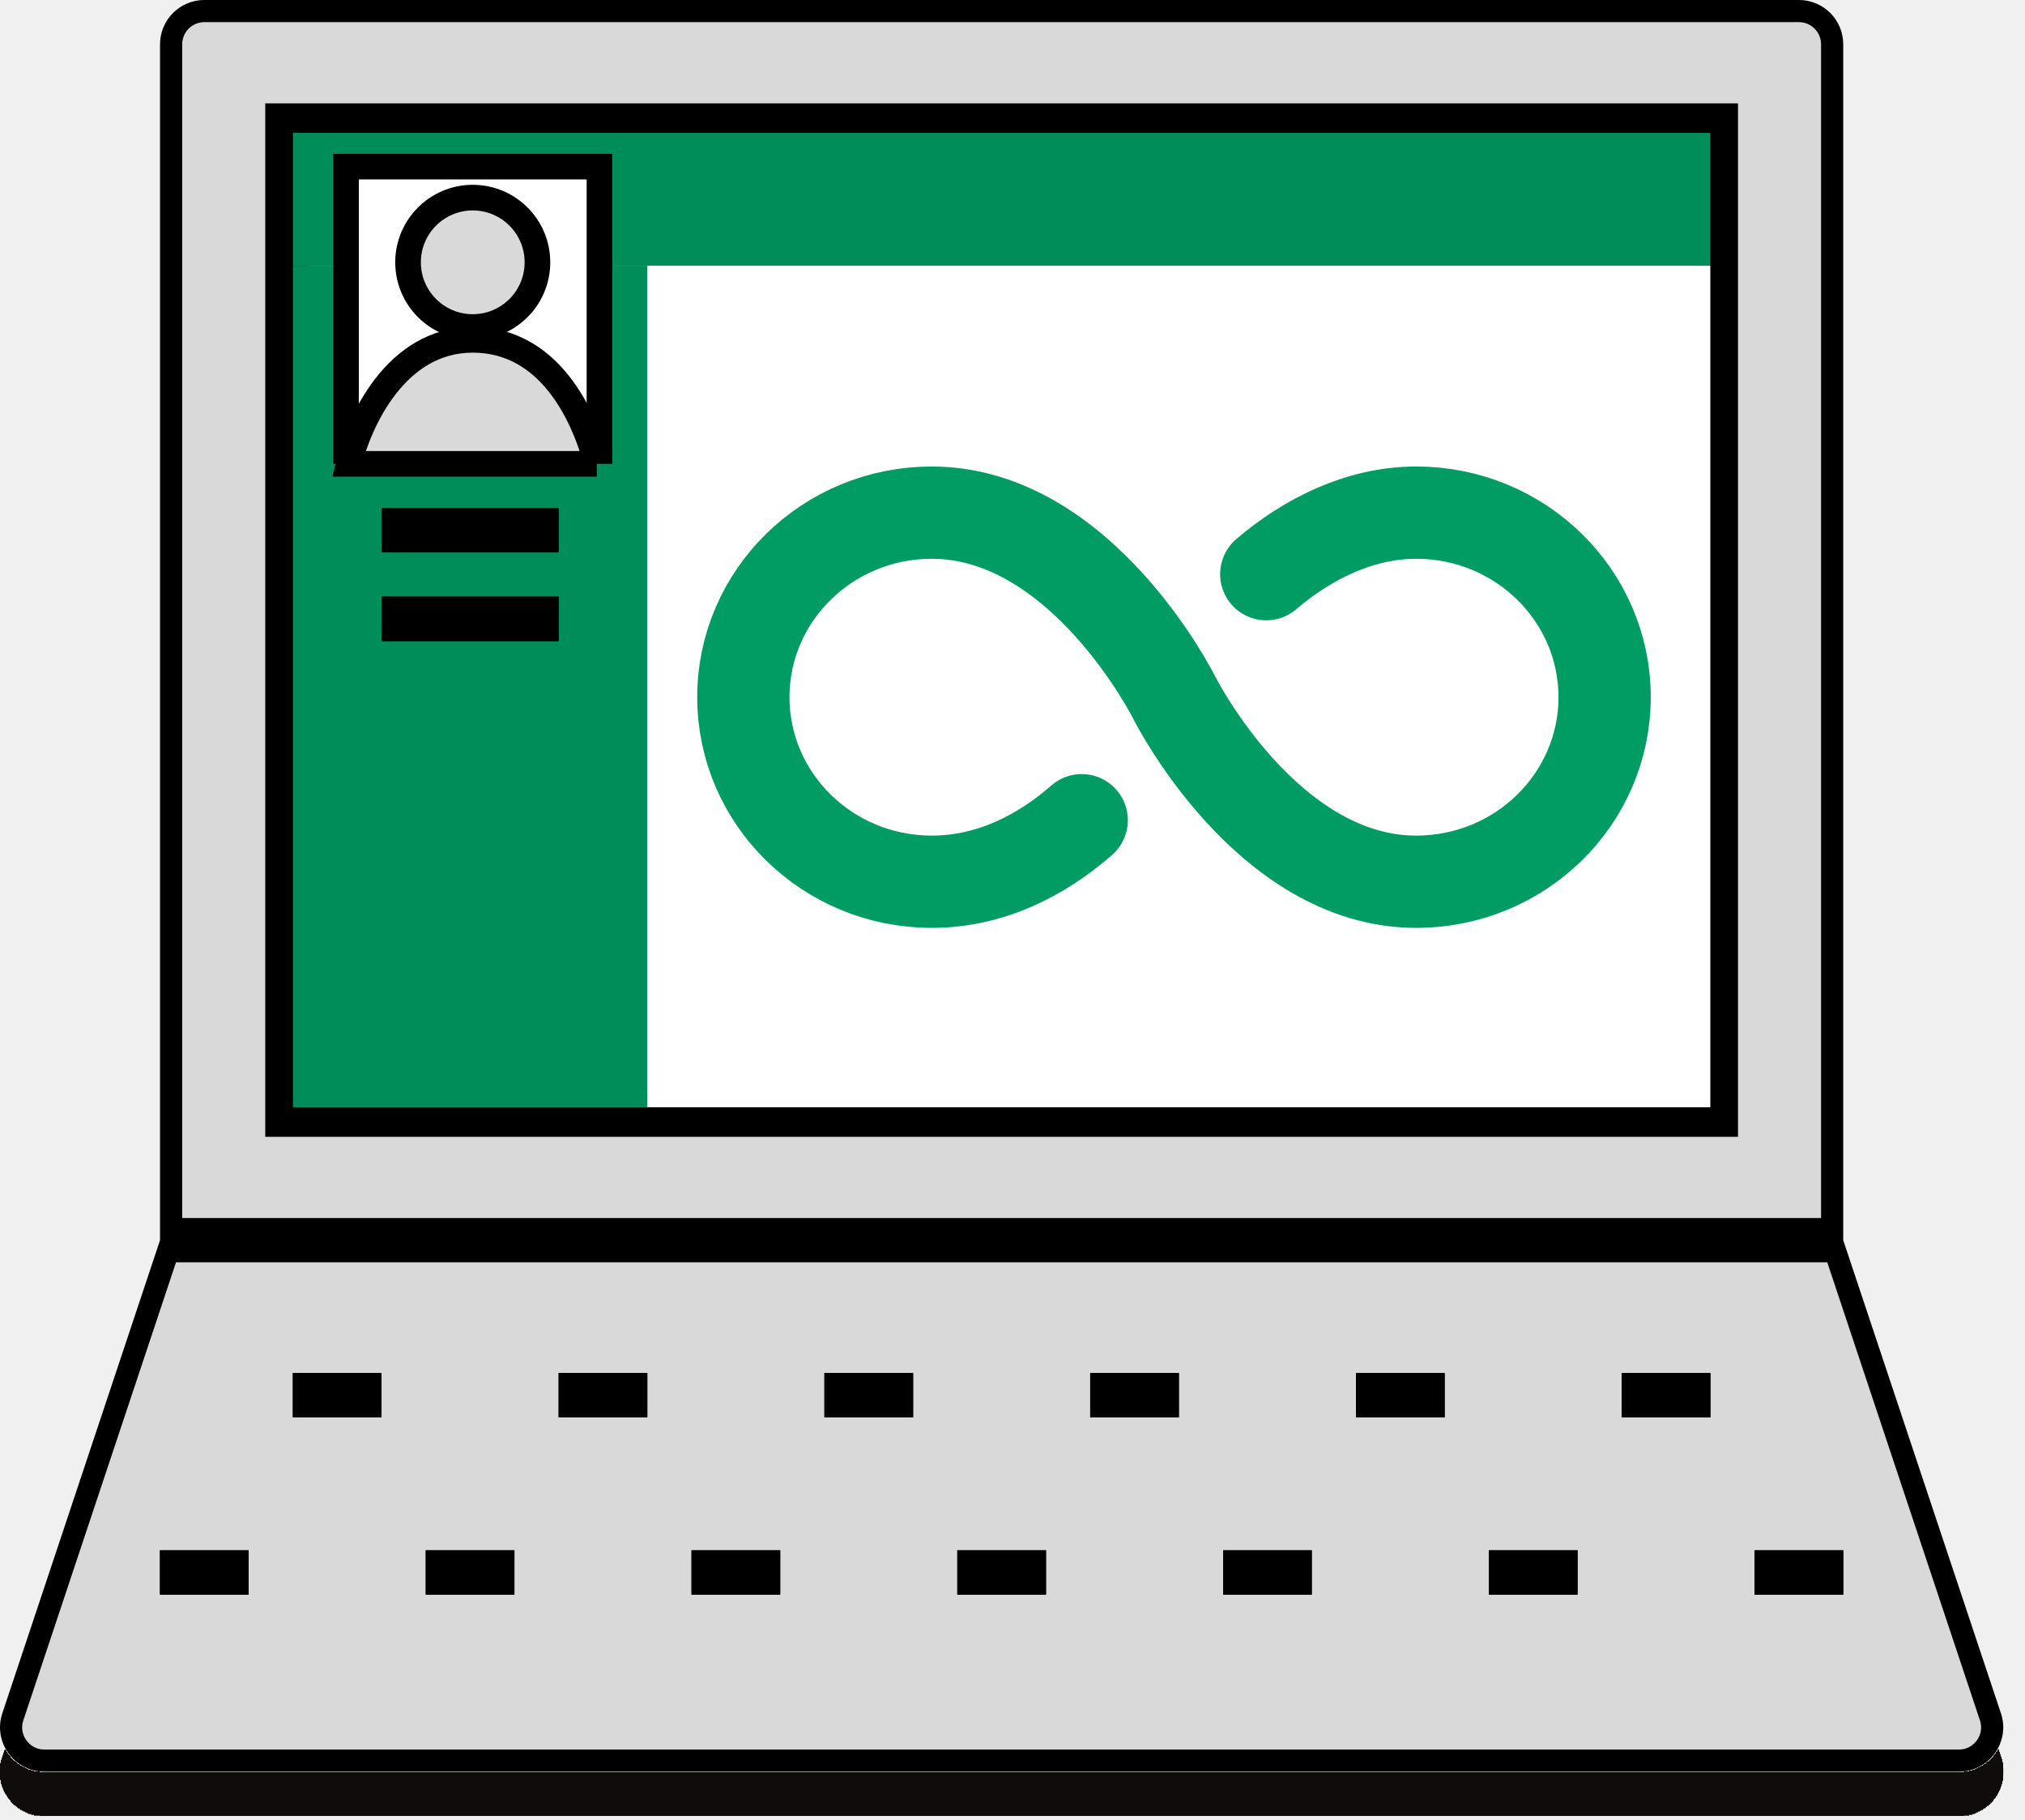
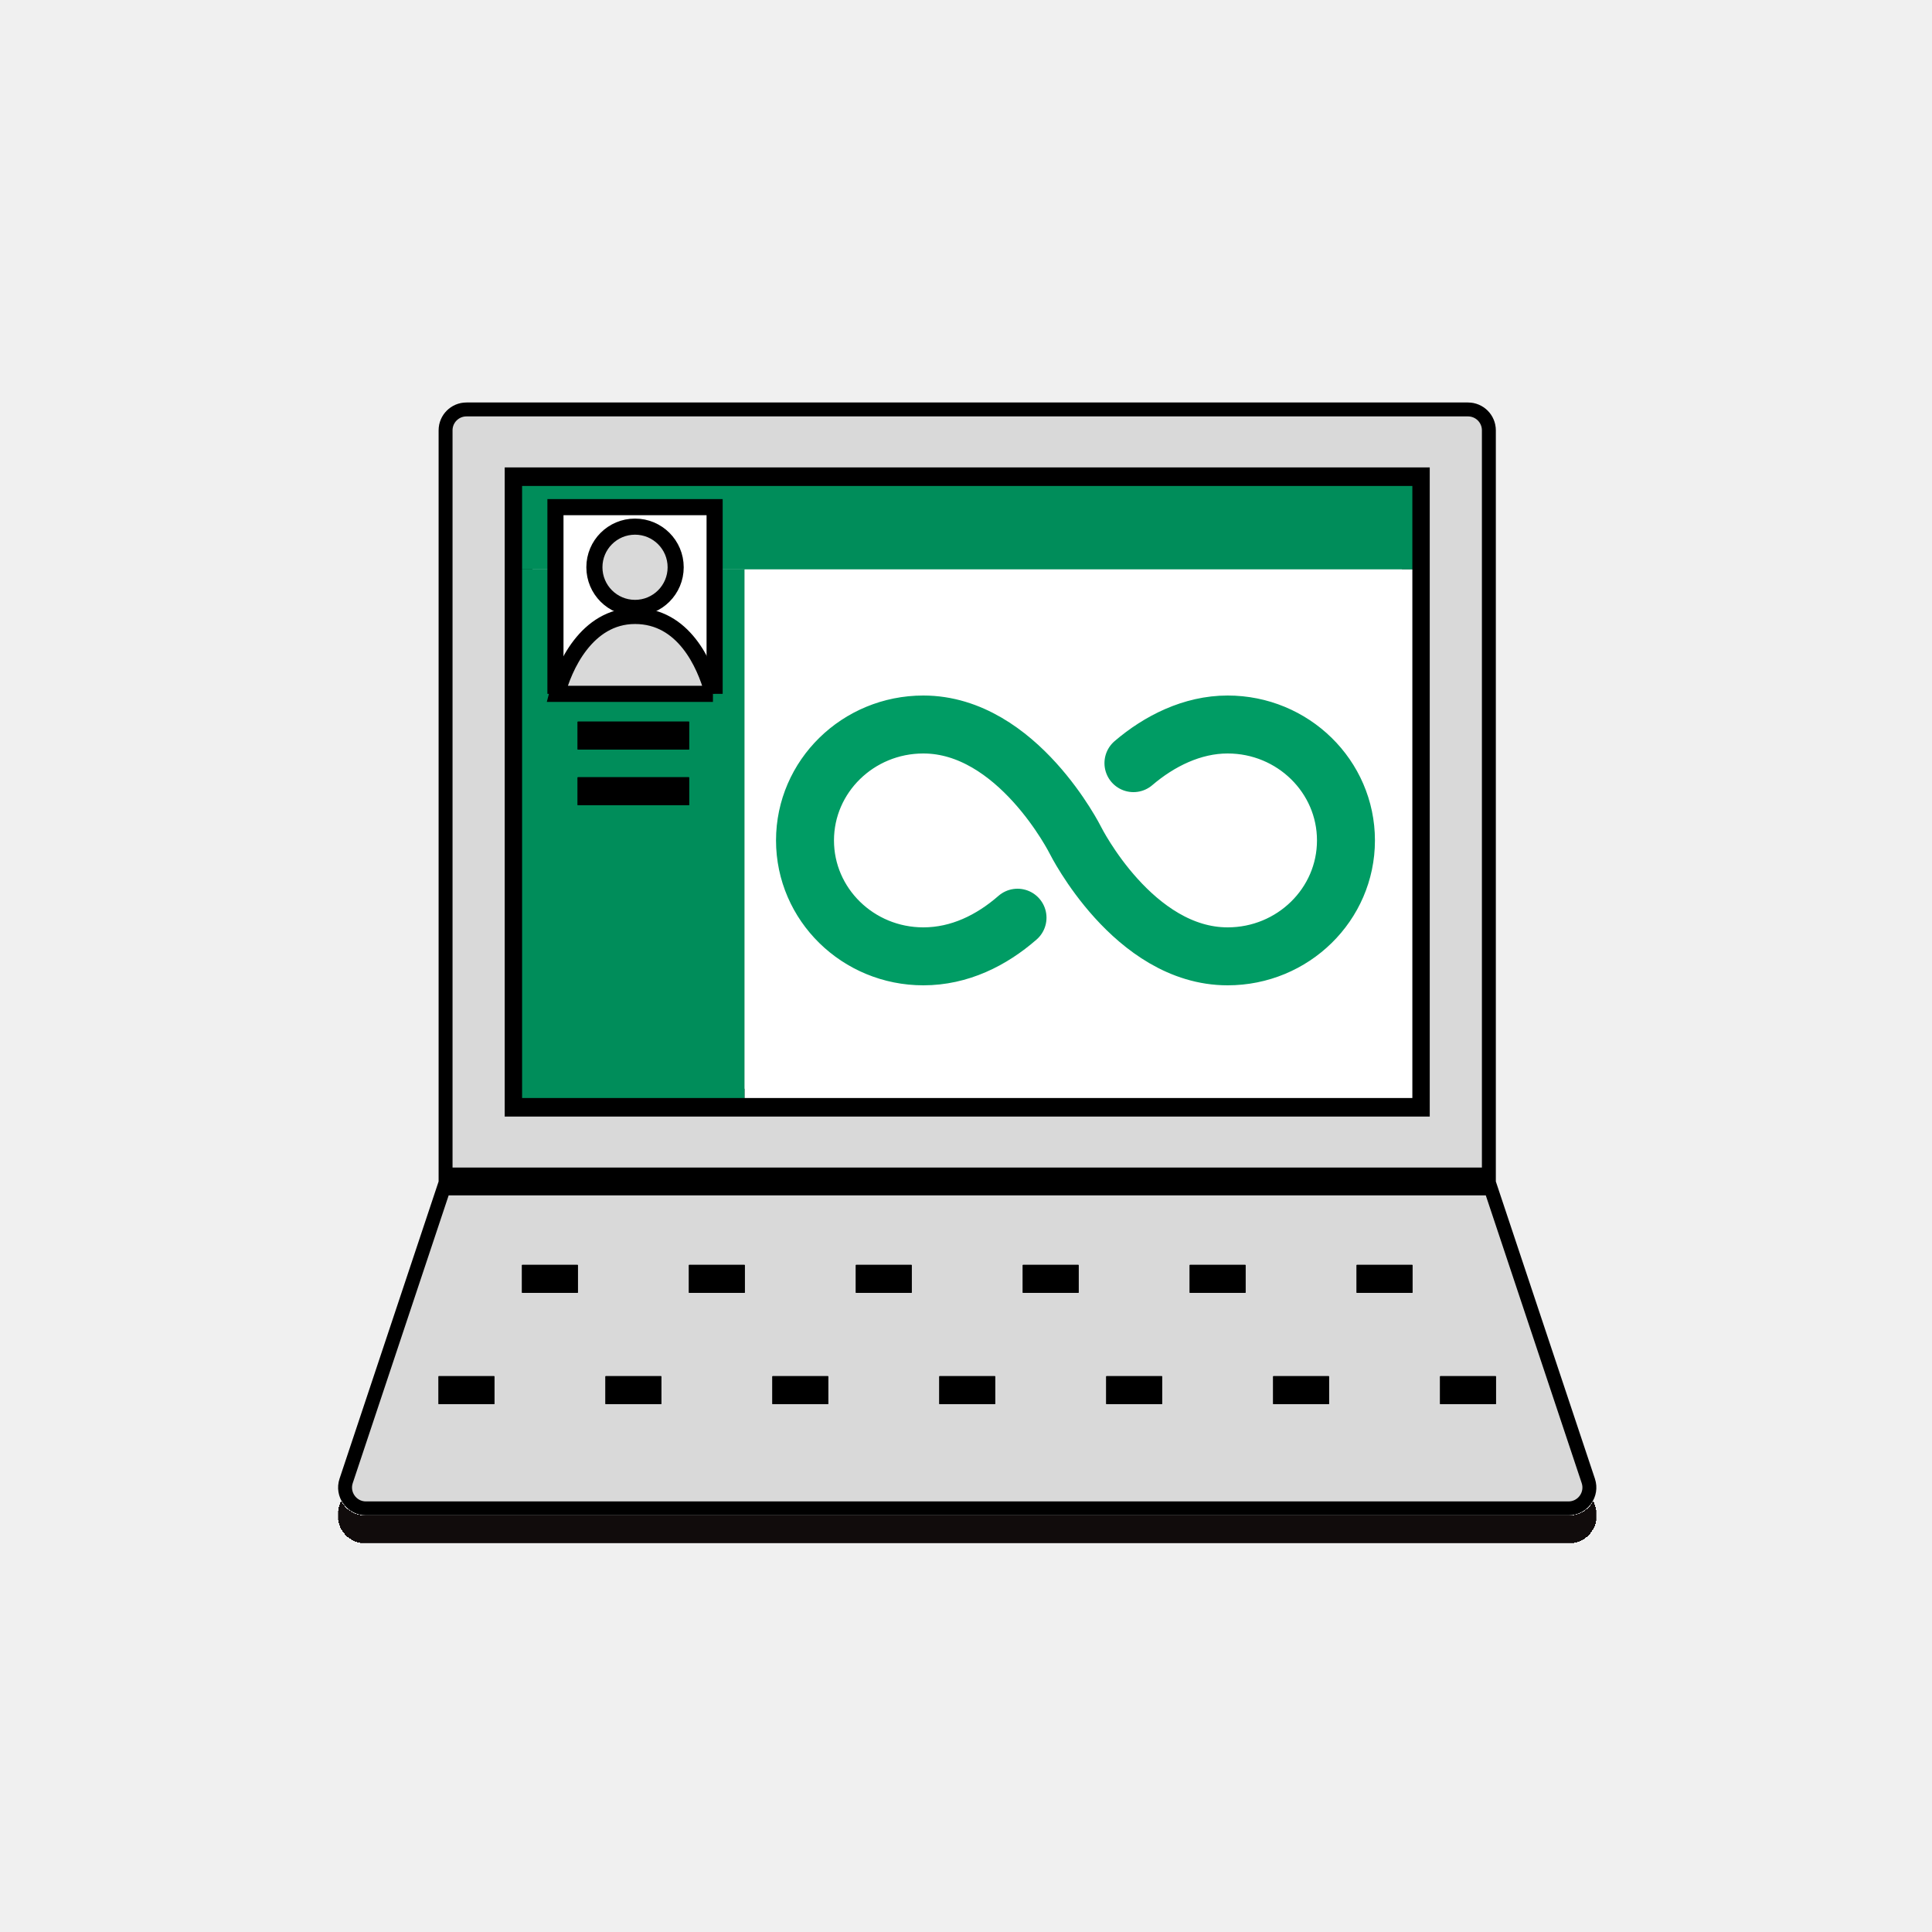
- <svg xmlns="http://www.w3.org/2000/svg" width="79" height="71" viewBox="0 0 79 71" fill="none">
-   <g filter="url(#filter0_d_412_801)">
-     <path d="M6.244 1.728C6.244 0.774 7.018 0 7.972 0H70.18C71.134 0 71.908 0.774 71.908 1.728V48.384H6.244V1.728Z" fill="#D9D9D9" />
-     <path d="M6.244 48.384H71.908L78.062 66.846C78.435 67.965 77.602 69.12 76.422 69.12H1.729C0.55 69.12 -0.283 67.965 0.09 66.846L6.244 48.384Z" fill="#D9D9D9" />
-     <path d="M71.476 47.952H6.676V1.728C6.676 1.012 7.256 0.432 7.972 0.432H70.18C70.896 0.432 71.476 1.012 71.476 1.728V47.952ZM6.555 48.816H71.597L77.652 66.982C77.932 67.821 77.307 68.688 76.422 68.688H1.729C0.845 68.688 0.22 67.821 0.5 66.982L6.555 48.816Z" stroke="black" stroke-width="0.864" />
+ <svg xmlns="http://www.w3.org/2000/svg" width="120" height="120" viewBox="0 0 120 120" fill="none">
+   <g filter="url(#filter0_d_452_494)">
+     <path d="M27.244 26.728C27.244 25.774 28.017 25 28.972 25H91.18C92.134 25 92.908 25.774 92.908 26.728V73.384H27.244V26.728Z" fill="#D9D9D9" />
+     <path d="M27.244 73.384H92.908L99.062 91.846C99.435 92.965 98.602 94.12 97.422 94.12H22.729C21.55 94.12 20.717 92.965 21.09 91.846L27.244 73.384Z" fill="#D9D9D9" />
+     <path d="M92.476 72.952H27.676V26.728C27.676 26.012 28.256 25.432 28.972 25.432H91.18C91.896 25.432 92.476 26.012 92.476 26.728V72.952ZM27.555 73.816H92.597L98.652 91.982C98.932 92.821 98.307 93.688 97.422 93.688H22.729C21.845 93.688 21.22 92.821 21.5 91.982L27.555 73.816Z" stroke="black" stroke-width="0.864" />
  </g>
-   <rect x="11.428" y="53.568" width="3.456" height="1.728" fill="black" />
-   <rect x="11.428" y="53.568" width="3.456" height="1.728" fill="black" />
-   <rect x="11.428" y="53.568" width="3.456" height="1.728" fill="black" />
-   <rect x="21.796" y="53.568" width="3.456" height="1.728" fill="black" />
-   <rect x="21.796" y="53.568" width="3.456" height="1.728" fill="black" />
-   <rect x="21.796" y="53.568" width="3.456" height="1.728" fill="black" />
-   <rect x="32.164" y="53.568" width="3.456" height="1.728" fill="black" />
-   <rect x="32.164" y="53.568" width="3.456" height="1.728" fill="black" />
-   <rect x="32.164" y="53.568" width="3.456" height="1.728" fill="black" />
-   <rect x="42.532" y="53.568" width="3.456" height="1.728" fill="black" />
-   <rect x="42.532" y="53.568" width="3.456" height="1.728" fill="black" />
-   <rect x="42.532" y="53.568" width="3.456" height="1.728" fill="black" />
-   <rect x="52.9" y="53.568" width="3.456" height="1.728" fill="black" />
-   <rect x="52.9" y="53.568" width="3.456" height="1.728" fill="black" />
-   <rect x="52.9" y="53.568" width="3.456" height="1.728" fill="black" />
-   <rect x="63.268" y="53.568" width="3.456" height="1.728" fill="black" />
-   <rect x="63.268" y="53.568" width="3.456" height="1.728" fill="black" />
-   <rect x="63.268" y="53.568" width="3.456" height="1.728" fill="black" />
-   <rect x="6.244" y="60.48" width="3.456" height="1.728" fill="black" />
-   <rect x="6.244" y="60.48" width="3.456" height="1.728" fill="black" />
-   <rect x="6.244" y="60.48" width="3.456" height="1.728" fill="black" />
-   <rect x="16.612" y="60.48" width="3.456" height="1.728" fill="black" />
-   <rect x="16.612" y="60.48" width="3.456" height="1.728" fill="black" />
-   <rect x="16.612" y="60.48" width="3.456" height="1.728" fill="black" />
-   <rect x="26.98" y="60.48" width="3.456" height="1.728" fill="black" />
-   <rect x="26.98" y="60.48" width="3.456" height="1.728" fill="black" />
-   <rect x="26.98" y="60.48" width="3.456" height="1.728" fill="black" />
-   <rect x="37.348" y="60.48" width="3.456" height="1.728" fill="black" />
-   <rect x="37.348" y="60.48" width="3.456" height="1.728" fill="black" />
-   <rect x="37.348" y="60.48" width="3.456" height="1.728" fill="black" />
-   <rect x="47.716" y="60.48" width="3.456" height="1.728" fill="black" />
-   <rect x="47.716" y="60.48" width="3.456" height="1.728" fill="black" />
-   <rect x="47.716" y="60.48" width="3.456" height="1.728" fill="black" />
-   <rect x="58.084" y="60.48" width="3.456" height="1.728" fill="black" />
-   <rect x="58.084" y="60.48" width="3.456" height="1.728" fill="black" />
-   <rect x="58.084" y="60.48" width="3.456" height="1.728" fill="black" />
-   <rect x="68.452" y="60.48" width="3.456" height="1.728" fill="black" />
-   <rect x="68.452" y="60.48" width="3.456" height="1.728" fill="black" />
-   <rect x="68.452" y="60.48" width="3.456" height="1.728" fill="black" />
-   <path d="M11.212 4.896H66.94V43.488H11.212V4.896Z" fill="#D9D9D9" stroke="black" stroke-width="1.728" />
-   <rect width="1.728" height="1.728" transform="matrix(-1 0 0 1 64.9959 6.91193)" fill="black" />
-   <rect width="1.728" height="1.728" transform="matrix(-1 0 0 1 64.9959 6.91193)" fill="black" />
-   <rect width="1.728" height="1.728" transform="matrix(-1 0 0 1 64.9959 6.91193)" fill="black" />
-   <rect width="1.728" height="1.728" transform="matrix(-1 0 0 1 61.5399 6.91193)" fill="black" />
-   <rect width="1.728" height="1.728" transform="matrix(-1 0 0 1 61.5399 6.91193)" fill="black" />
-   <rect width="1.728" height="1.728" transform="matrix(-1 0 0 1 61.5399 6.91193)" fill="black" />
-   <rect width="1.728" height="1.728" transform="matrix(-1 0 0 1 58.084 6.91193)" fill="black" />
-   <rect width="1.728" height="1.728" transform="matrix(-1 0 0 1 58.084 6.91193)" fill="black" />
-   <rect width="1.728" height="1.728" transform="matrix(-1 0 0 1 58.084 6.91193)" fill="black" />
-   <rect x="11.428" y="5.184" width="55.296" height="5.184" fill="#008D5A" />
-   <rect x="11.687" y="10.627" width="13.306" height="32.314" fill="#008D5A" stroke="#008D5A" stroke-width="0.518" />
-   <rect x="25.511" y="10.627" width="40.954" height="32.314" fill="white" stroke="white" stroke-width="0.518" />
-   <rect x="13.5" y="6.5" width="9.886" height="11.096" fill="white" stroke="black" />
-   <path d="M13.605 18.096C14.008 16.483 15.419 13.258 18.443 13.258C21.467 13.258 22.77 16.263 23.235 17.922C23.252 17.982 23.267 18.04 23.282 18.096H13.605Z" fill="#D9D9D9" />
-   <path d="M23.282 18.096C23.267 18.04 23.252 17.982 23.235 17.922M23.282 18.096L23.235 17.922M23.282 18.096H13.605C14.008 16.483 15.419 13.258 18.443 13.258C21.467 13.258 22.77 16.263 23.235 17.922" stroke="black" />
-   <circle cx="18.443" cy="10.234" r="2.524" fill="#D9D9D9" stroke="black" />
-   <rect x="14.884" y="19.824" width="6.912" height="1.728" fill="black" />
-   <rect x="14.884" y="19.824" width="6.912" height="1.728" fill="black" />
-   <rect x="14.884" y="19.824" width="6.912" height="1.728" fill="black" />
-   <rect x="14.884" y="23.28" width="6.912" height="1.728" fill="black" />
-   <rect x="14.884" y="23.28" width="6.912" height="1.728" fill="black" />
-   <rect x="14.884" y="23.28" width="6.912" height="1.728" fill="black" />
-   <path d="M42.2 32C40.584 33.411 38.6 34.4 36.35 34.4C32.291 34.4 29 31.175 29 27.2C29 23.225 32.291 20 36.35 20C42.2 20 45.8 27.2 45.8 27.2C45.8 27.2 49.4 34.4 55.25 34.4C59.309 34.4 62.6 31.175 62.6 27.2C62.6 23.225 59.309 20 55.25 20C53.047 20 51.001 21.031 49.4 22.4" stroke="#009C64" stroke-width="3.6" stroke-miterlimit="10" stroke-linecap="round" />
+   <rect x="32.428" y="78.568" width="3.456" height="1.728" fill="black" />
+   <rect x="32.428" y="78.568" width="3.456" height="1.728" fill="black" />
+   <rect x="32.428" y="78.568" width="3.456" height="1.728" fill="black" />
+   <rect x="42.796" y="78.568" width="3.456" height="1.728" fill="black" />
+   <rect x="42.796" y="78.568" width="3.456" height="1.728" fill="black" />
+   <rect x="42.796" y="78.568" width="3.456" height="1.728" fill="black" />
+   <rect x="53.164" y="78.568" width="3.456" height="1.728" fill="black" />
+   <rect x="53.164" y="78.568" width="3.456" height="1.728" fill="black" />
+   <rect x="53.164" y="78.568" width="3.456" height="1.728" fill="black" />
+   <rect x="63.532" y="78.568" width="3.456" height="1.728" fill="black" />
+   <rect x="63.532" y="78.568" width="3.456" height="1.728" fill="black" />
+   <rect x="63.532" y="78.568" width="3.456" height="1.728" fill="black" />
+   <rect x="73.9" y="78.568" width="3.456" height="1.728" fill="black" />
+   <rect x="73.9" y="78.568" width="3.456" height="1.728" fill="black" />
+   <rect x="73.9" y="78.568" width="3.456" height="1.728" fill="black" />
+   <rect x="84.268" y="78.568" width="3.456" height="1.728" fill="black" />
+   <rect x="84.268" y="78.568" width="3.456" height="1.728" fill="black" />
+   <rect x="84.268" y="78.568" width="3.456" height="1.728" fill="black" />
+   <rect x="27.244" y="85.48" width="3.456" height="1.728" fill="black" />
+   <rect x="27.244" y="85.48" width="3.456" height="1.728" fill="black" />
+   <rect x="27.244" y="85.48" width="3.456" height="1.728" fill="black" />
+   <rect x="37.612" y="85.48" width="3.456" height="1.728" fill="black" />
+   <rect x="37.612" y="85.48" width="3.456" height="1.728" fill="black" />
+   <rect x="37.612" y="85.48" width="3.456" height="1.728" fill="black" />
+   <rect x="47.98" y="85.48" width="3.456" height="1.728" fill="black" />
+   <rect x="47.98" y="85.48" width="3.456" height="1.728" fill="black" />
+   <rect x="47.98" y="85.48" width="3.456" height="1.728" fill="black" />
+   <rect x="58.348" y="85.48" width="3.456" height="1.728" fill="black" />
+   <rect x="58.348" y="85.48" width="3.456" height="1.728" fill="black" />
+   <rect x="58.348" y="85.48" width="3.456" height="1.728" fill="black" />
+   <rect x="68.716" y="85.48" width="3.456" height="1.728" fill="black" />
+   <rect x="68.716" y="85.48" width="3.456" height="1.728" fill="black" />
+   <rect x="68.716" y="85.48" width="3.456" height="1.728" fill="black" />
+   <rect x="79.084" y="85.48" width="3.456" height="1.728" fill="black" />
+   <rect x="79.084" y="85.48" width="3.456" height="1.728" fill="black" />
+   <rect x="79.084" y="85.48" width="3.456" height="1.728" fill="black" />
+   <rect x="89.452" y="85.48" width="3.456" height="1.728" fill="black" />
+   <rect x="89.452" y="85.48" width="3.456" height="1.728" fill="black" />
+   <rect x="89.452" y="85.48" width="3.456" height="1.728" fill="black" />
+   <path d="M32.212 29.896H87.94V68.488H32.212V29.896Z" fill="#D9D9D9" stroke="black" stroke-width="1.728" />
+   <rect width="1.728" height="1.728" transform="matrix(-1 0 0 1 85.996 31.9119)" fill="black" />
+   <rect width="1.728" height="1.728" transform="matrix(-1 0 0 1 85.996 31.9119)" fill="black" />
+   <rect width="1.728" height="1.728" transform="matrix(-1 0 0 1 85.996 31.9119)" fill="black" />
+   <rect width="1.728" height="1.728" transform="matrix(-1 0 0 1 82.54 31.9119)" fill="black" />
+   <rect width="1.728" height="1.728" transform="matrix(-1 0 0 1 82.54 31.9119)" fill="black" />
+   <rect width="1.728" height="1.728" transform="matrix(-1 0 0 1 82.54 31.9119)" fill="black" />
+   <rect width="1.728" height="1.728" transform="matrix(-1 0 0 1 79.084 31.9119)" fill="black" />
+   <rect width="1.728" height="1.728" transform="matrix(-1 0 0 1 79.084 31.9119)" fill="black" />
+   <rect width="1.728" height="1.728" transform="matrix(-1 0 0 1 79.084 31.9119)" fill="black" />
+   <rect x="32.428" y="30.184" width="55.296" height="5.184" fill="#008D5A" />
+   <rect x="32.687" y="35.627" width="13.306" height="32.314" fill="#008D5A" stroke="#008D5A" stroke-width="0.518" />
+   <rect x="46.511" y="35.627" width="40.954" height="32.314" fill="white" stroke="white" stroke-width="0.518" />
+   <rect x="34.5" y="31.5" width="9.886" height="11.096" fill="white" stroke="black" />
+   <path d="M34.605 43.096C35.008 41.483 36.419 38.258 39.443 38.258C42.467 38.258 43.77 41.263 44.236 42.922C44.252 42.982 44.268 43.04 44.282 43.096H34.605Z" fill="#D9D9D9" />
+   <path d="M44.282 43.096C44.268 43.04 44.252 42.982 44.236 42.922M44.282 43.096L44.236 42.922M44.282 43.096H34.605C35.008 41.483 36.419 38.258 39.443 38.258C42.467 38.258 43.77 41.263 44.236 42.922" stroke="black" />
+   <circle cx="39.443" cy="35.234" r="2.524" fill="#D9D9D9" stroke="black" />
+   <rect x="35.884" y="44.824" width="6.912" height="1.728" fill="black" />
+   <rect x="35.884" y="44.824" width="6.912" height="1.728" fill="black" />
+   <rect x="35.884" y="44.824" width="6.912" height="1.728" fill="black" />
+   <rect x="35.884" y="48.28" width="6.912" height="1.728" fill="black" />
+   <rect x="35.884" y="48.28" width="6.912" height="1.728" fill="black" />
+   <rect x="35.884" y="48.28" width="6.912" height="1.728" fill="black" />
+   <path d="M63.2 57C61.584 58.411 59.6 59.4 57.35 59.4C53.291 59.4 50 56.175 50 52.2C50 48.225 53.291 45 57.35 45C63.2 45 66.8 52.2 66.8 52.2C66.8 52.2 70.4 59.4 76.25 59.4C80.309 59.4 83.6 56.175 83.6 52.2C83.6 48.225 80.309 45 76.25 45C74.047 45 72.001 46.031 70.4 47.4" stroke="#009C64" stroke-width="3.6" stroke-miterlimit="10" stroke-linecap="round" />
  <defs>
-     <filter id="filter0_d_412_801" x="0" y="0" width="78.152" height="70.848" filterUnits="userSpaceOnUse" color-interpolation-filters="sRGB">
+     <filter id="filter0_d_452_494" x="21" y="25" width="78.152" height="70.848" filterUnits="userSpaceOnUse" color-interpolation-filters="sRGB">
      <feFlood flood-opacity="0" result="BackgroundImageFix" />
      <feColorMatrix in="SourceAlpha" type="matrix" values="0 0 0 0 0 0 0 0 0 0 0 0 0 0 0 0 0 0 127 0" result="hardAlpha" />
      <feOffset dy="1.728" />
      <feComposite in2="hardAlpha" operator="out" />
      <feColorMatrix type="matrix" values="0 0 0 0 0.067 0 0 0 0 0.046 0 0 0 0 0.046 0 0 0 1 0" />
-       <feBlend mode="normal" in2="BackgroundImageFix" result="effect1_dropShadow_412_801" />
-       <feBlend mode="normal" in="SourceGraphic" in2="effect1_dropShadow_412_801" result="shape" />
+       <feBlend mode="normal" in2="BackgroundImageFix" result="effect1_dropShadow_452_494" />
+       <feBlend mode="normal" in="SourceGraphic" in2="effect1_dropShadow_452_494" result="shape" />
    </filter>
  </defs>
</svg>
